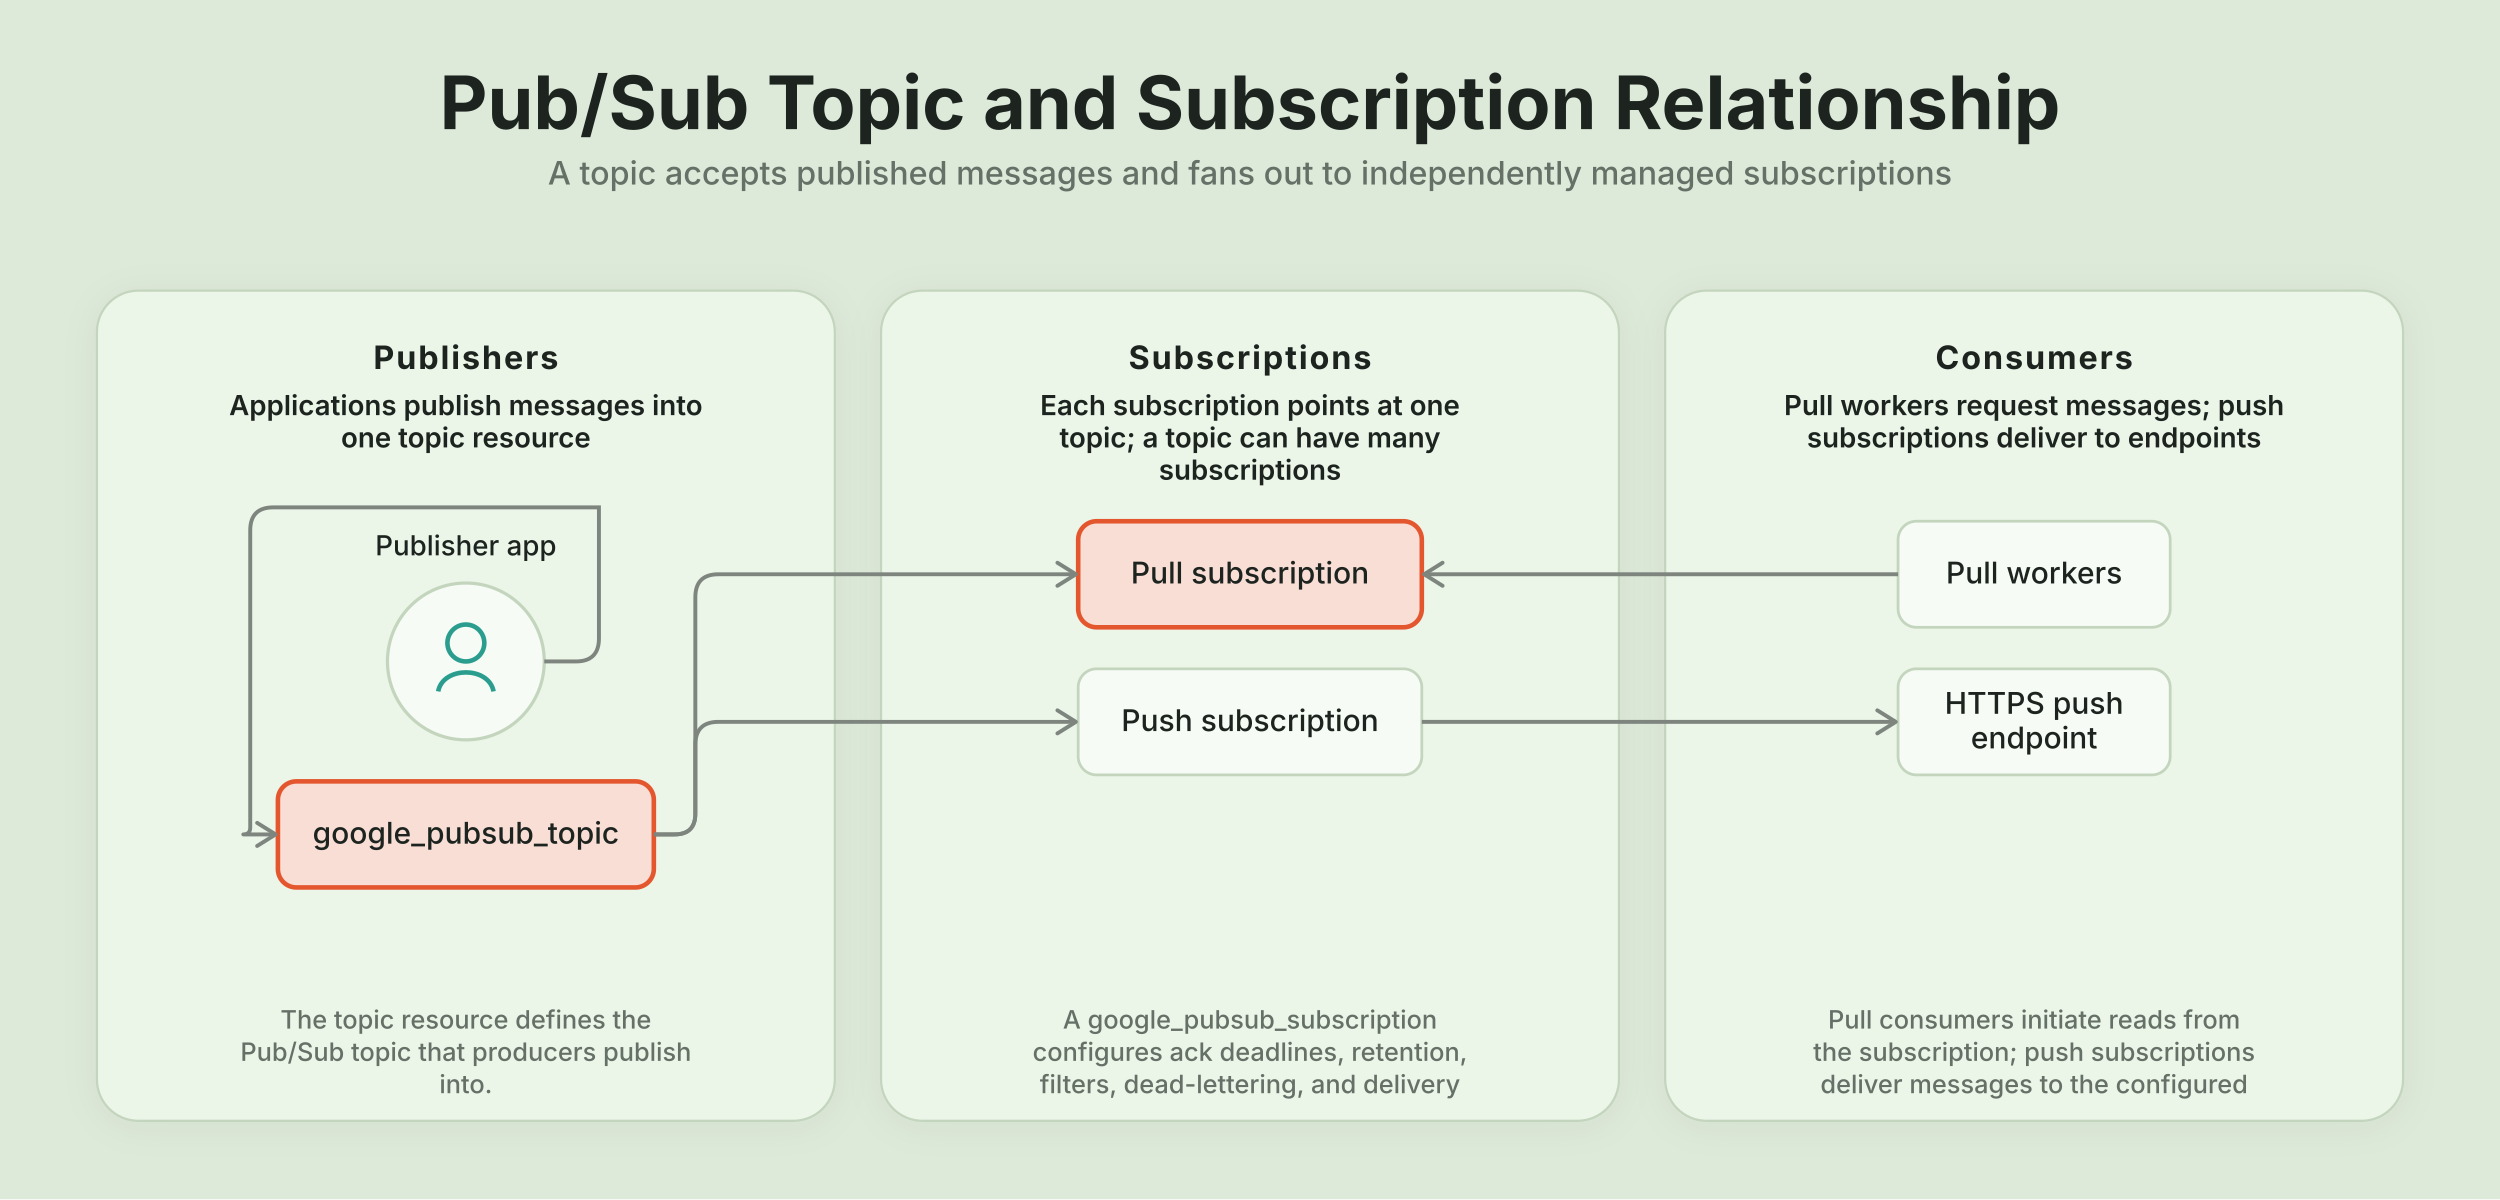
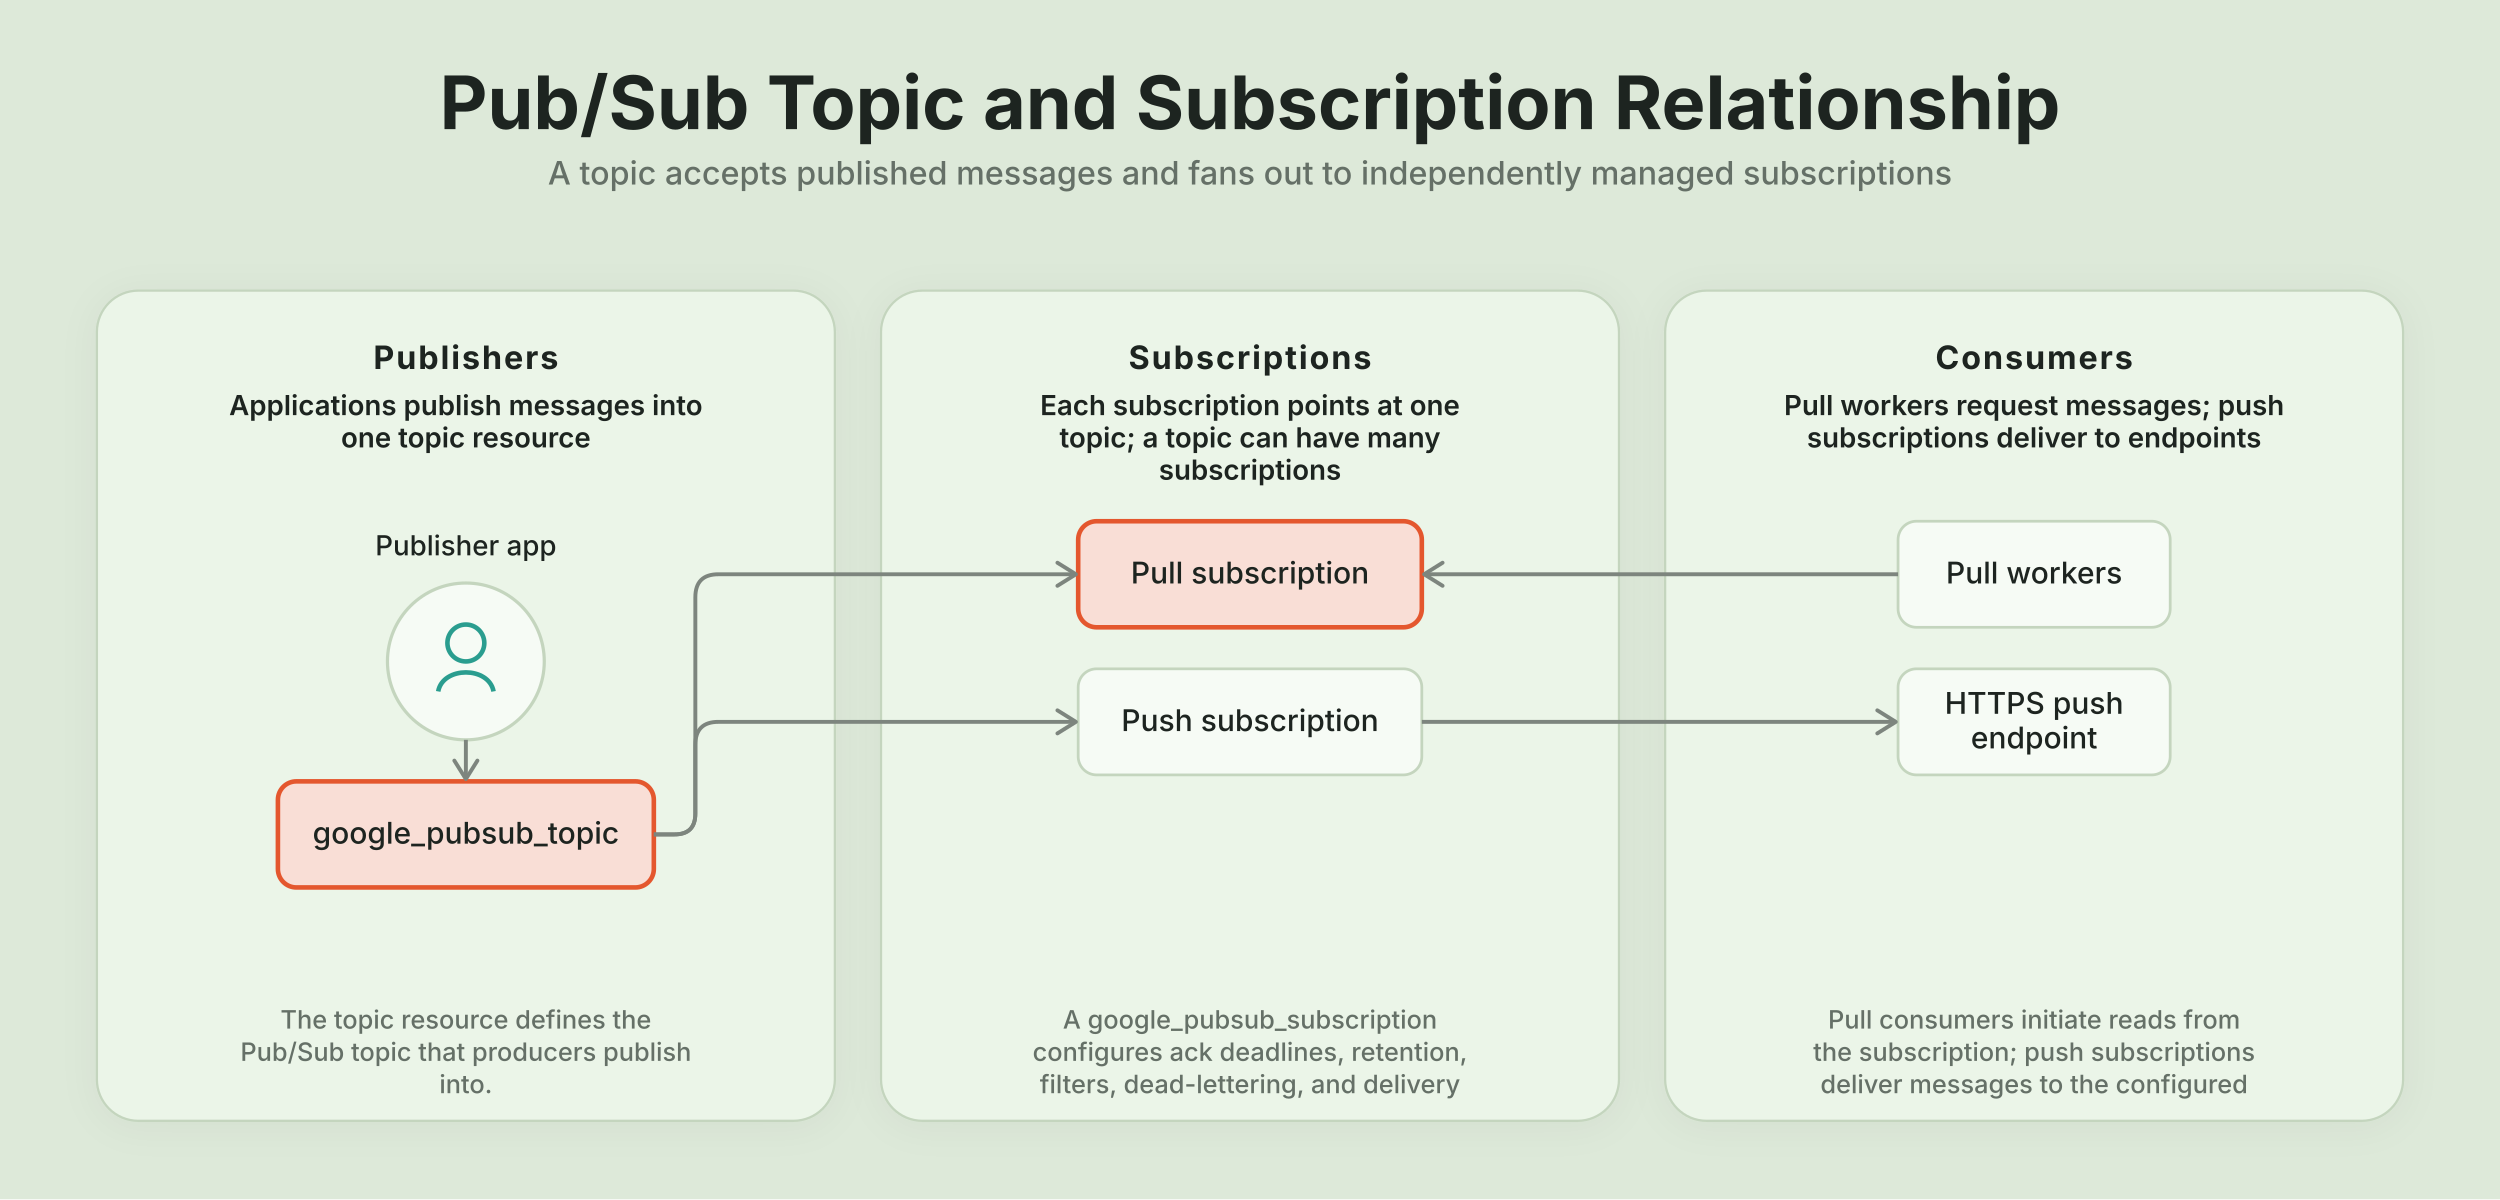
<svg xmlns="http://www.w3.org/2000/svg" width="1084" height="520" viewBox="0 0 1084 520" role="img" aria-label="Pub/Sub Topic and Subscription Relationship">
  <defs>
    <filter id="panelShadow" x="-10%" y="-10%" width="120%" height="140%">
      <feDropShadow dx="0" dy="2" stdDeviation="8" flood-color="rgba(0,0,0,0.05)" />
    </filter>
    <marker id="arrow-ink-signal" viewBox="0 0 11 12" markerWidth="11" markerHeight="12" refX="9.5" refY="6" orient="auto" markerUnits="userSpaceOnUse" overflow="visible">
      <path d="M 1.5 1.0 L 9.5 6 L 1.5 11.0" fill="none" stroke="#7D857E" stroke-width="1.7" stroke-linecap="round" stroke-linejoin="round" />
    </marker>
  </defs>
  <rect width="1084" height="520" fill="#DDE9D9" />
  <text x="542.0" y="56" text-anchor="middle" font-family="Inter, ui-sans-serif, system-ui, sans-serif" font-size="32" font-weight="700" fill="#1D2420">Pub/Sub Topic and Subscription Relationship</text>
  <text x="542.0" y="80" text-anchor="middle" font-family="Inter, ui-sans-serif, system-ui, sans-serif" font-size="14" font-weight="500" fill="#657067">A topic accepts published messages and fans out to independently managed subscriptions</text>
  <rect x="42.0" y="126.0" width="320.0" height="360.0" rx="18" fill="#EBF5E8" stroke="#C4D5BE" filter="url(#panelShadow)" />
  <text x="202.0" y="160.0" text-anchor="middle" font-family="Inter, ui-sans-serif, system-ui, sans-serif" font-size="14" font-weight="700" letter-spacing="0.06em" fill="#1D2420">Publishers</text>
  <text x="202.0" y="180.0" text-anchor="middle" font-family="Inter, ui-sans-serif, system-ui, sans-serif" font-size="12" font-weight="600" fill="#1D2420">Applications publish messages into</text>
  <text x="202.0" y="194.0" text-anchor="middle" font-family="Inter, ui-sans-serif, system-ui, sans-serif" font-size="12" font-weight="600" fill="#1D2420">one topic resource</text>
  <text x="202.0" y="446.0" text-anchor="middle" font-family="Inter, ui-sans-serif, system-ui, sans-serif" font-size="11" font-weight="500" fill="#657067">The topic resource defines the</text>
  <text x="202.0" y="460.0" text-anchor="middle" font-family="Inter, ui-sans-serif, system-ui, sans-serif" font-size="11" font-weight="500" fill="#657067">Pub/Sub topic that producers publish</text>
  <text x="202.0" y="474.0" text-anchor="middle" font-family="Inter, ui-sans-serif, system-ui, sans-serif" font-size="11" font-weight="500" fill="#657067">into.</text>
  <rect x="382.0" y="126.0" width="320.0" height="360.0" rx="18" fill="#EBF5E8" stroke="#C4D5BE" filter="url(#panelShadow)" />
  <text x="542.0" y="160.0" text-anchor="middle" font-family="Inter, ui-sans-serif, system-ui, sans-serif" font-size="14" font-weight="700" letter-spacing="0.06em" fill="#1D2420">Subscriptions</text>
  <text x="542.0" y="180.0" text-anchor="middle" font-family="Inter, ui-sans-serif, system-ui, sans-serif" font-size="12" font-weight="600" fill="#1D2420">Each subscription points at one</text>
  <text x="542.0" y="194.0" text-anchor="middle" font-family="Inter, ui-sans-serif, system-ui, sans-serif" font-size="12" font-weight="600" fill="#1D2420">topic; a topic can have many</text>
  <text x="542.0" y="208.0" text-anchor="middle" font-family="Inter, ui-sans-serif, system-ui, sans-serif" font-size="12" font-weight="600" fill="#1D2420">subscriptions</text>
  <text x="542.0" y="446.0" text-anchor="middle" font-family="Inter, ui-sans-serif, system-ui, sans-serif" font-size="11" font-weight="500" fill="#657067">A google_pubsub_subscription</text>
  <text x="542.0" y="460.0" text-anchor="middle" font-family="Inter, ui-sans-serif, system-ui, sans-serif" font-size="11" font-weight="500" fill="#657067">configures ack deadlines, retention,</text>
  <text x="542.0" y="474.0" text-anchor="middle" font-family="Inter, ui-sans-serif, system-ui, sans-serif" font-size="11" font-weight="500" fill="#657067">filters, dead-lettering, and delivery</text>
  <rect x="722.0" y="126.0" width="320.0" height="360.0" rx="18" fill="#EBF5E8" stroke="#C4D5BE" filter="url(#panelShadow)" />
  <text x="882.0" y="160.0" text-anchor="middle" font-family="Inter, ui-sans-serif, system-ui, sans-serif" font-size="14" font-weight="700" letter-spacing="0.06em" fill="#1D2420">Consumers</text>
  <text x="882.0" y="180.0" text-anchor="middle" font-family="Inter, ui-sans-serif, system-ui, sans-serif" font-size="12" font-weight="600" fill="#1D2420">Pull workers request messages; push</text>
  <text x="882.0" y="194.0" text-anchor="middle" font-family="Inter, ui-sans-serif, system-ui, sans-serif" font-size="12" font-weight="600" fill="#1D2420">subscriptions deliver to endpoints</text>
  <text x="882.0" y="446.0" text-anchor="middle" font-family="Inter, ui-sans-serif, system-ui, sans-serif" font-size="11" font-weight="500" fill="#657067">Pull consumers initiate reads from</text>
  <text x="882.0" y="460.0" text-anchor="middle" font-family="Inter, ui-sans-serif, system-ui, sans-serif" font-size="11" font-weight="500" fill="#657067">the subscription; push subscriptions</text>
  <text x="882.0" y="474.0" text-anchor="middle" font-family="Inter, ui-sans-serif, system-ui, sans-serif" font-size="11" font-weight="500" fill="#657067">deliver messages to the configured</text>
  <rect x="467.5" y="226.0" width="149.0" height="46.0" rx="8" fill="#F9DED6" stroke="#E4572E" stroke-width="2" />
  <text x="542.0" y="253.0" text-anchor="middle" font-family="Inter, ui-sans-serif, system-ui, sans-serif" font-size="13" font-weight="500" fill="#1D2420">Pull subscription</text>
  <rect x="823.0" y="226.0" width="118.0" height="46.0" rx="8" fill="#F6FBF5" stroke="#C4D5BE" stroke-width="1.2" />
  <text x="882.0" y="253.0" text-anchor="middle" font-family="Inter, ui-sans-serif, system-ui, sans-serif" font-size="13" font-weight="500" fill="#1D2420">Pull workers</text>
  <circle cx="202.0" cy="286.8" r="34.0" fill="#F6FBF5" stroke="#C4D5BE" stroke-width="1.4" />
  <circle cx="202.0" cy="278.8" r="8" fill="none" stroke="#2A9D8F" stroke-width="2" />
  <path d="M 190.0 299.8 C 192.0 288.8, 212.0 288.8, 214.0 299.8" fill="none" stroke="#2A9D8F" stroke-width="2" />
  <text x="202.0" y="240.8" text-anchor="middle" font-family="Inter, ui-sans-serif, system-ui, sans-serif" font-size="12" font-weight="500" fill="#1D2420">Publisher app</text>
  <rect x="467.5" y="290.0" width="149.0" height="46.0" rx="8" fill="#F6FBF5" stroke="#C4D5BE" stroke-width="1.2" />
  <text x="542.0" y="317.0" text-anchor="middle" font-family="Inter, ui-sans-serif, system-ui, sans-serif" font-size="13" font-weight="500" fill="#1D2420">Push subscription</text>
  <rect x="823.0" y="290.0" width="118.0" height="46.0" rx="8" fill="#F6FBF5" stroke="#C4D5BE" stroke-width="1.2" />
  <text x="882.0" y="309.5" text-anchor="middle" font-family="Inter, ui-sans-serif, system-ui, sans-serif" font-size="13" font-weight="500" fill="#1D2420">HTTPS push</text>
  <text x="882.0" y="324.5" text-anchor="middle" font-family="Inter, ui-sans-serif, system-ui, sans-serif" font-size="13" font-weight="500" fill="#1D2420">endpoint</text>
  <rect x="120.5" y="338.8" width="163.0" height="46.0" rx="8" fill="#F9DED6" stroke="#E4572E" stroke-width="2" />
  <text x="202.0" y="365.8" text-anchor="middle" font-family="Inter, ui-sans-serif, system-ui, sans-serif" font-size="13" font-weight="500" fill="#1D2420">google_pubsub_topic</text>
-   <path d="M 236.0 286.8 L 249.7 286.8 Q 259.7 286.8 259.7 276.8 L 259.7 220.0 Q 259.7 220.0 259.7 220.0 L 118.5 220.0 Q 108.5 220.0 108.5 230.0 L 108.5 358.8 Q 108.5 361.8 105.5 361.8 L 105.5 361.8 Q 102.5 361.8 105.5 361.8 L 119.5 361.8" fill="none" stroke="#7D857E" stroke-width="1.7" marker-end="url(#arrow-ink-signal)" />
+   <path d="M 202.0 320.8 L 202.0 337.8" fill="none" stroke="#7D857E" stroke-width="1.7" marker-end="url(#arrow-ink-signal)" />
  <path d="M 283.5 361.8 L 292.5 361.8 Q 301.5 361.8 301.5 352.8 L 301.5 259.0 Q 301.5 249.0 311.5 249.0 L 466.5 249.0" fill="none" stroke="#7D857E" stroke-width="1.7" marker-end="url(#arrow-ink-signal)" />
  <path d="M 283.5 361.8 L 292.5 361.8 Q 301.5 361.8 301.5 352.8 L 301.5 323.0 Q 301.5 313.0 311.5 313.0 L 466.5 313.0" fill="none" stroke="#7D857E" stroke-width="1.7" marker-end="url(#arrow-ink-signal)" />
  <path d="M 823.0 249.0 L 617.5 249.0" fill="none" stroke="#7D857E" stroke-width="1.7" marker-end="url(#arrow-ink-signal)" />
  <path d="M 616.5 313.0 L 822.0 313.0" fill="none" stroke="#7D857E" stroke-width="1.7" marker-end="url(#arrow-ink-signal)" />
</svg>
